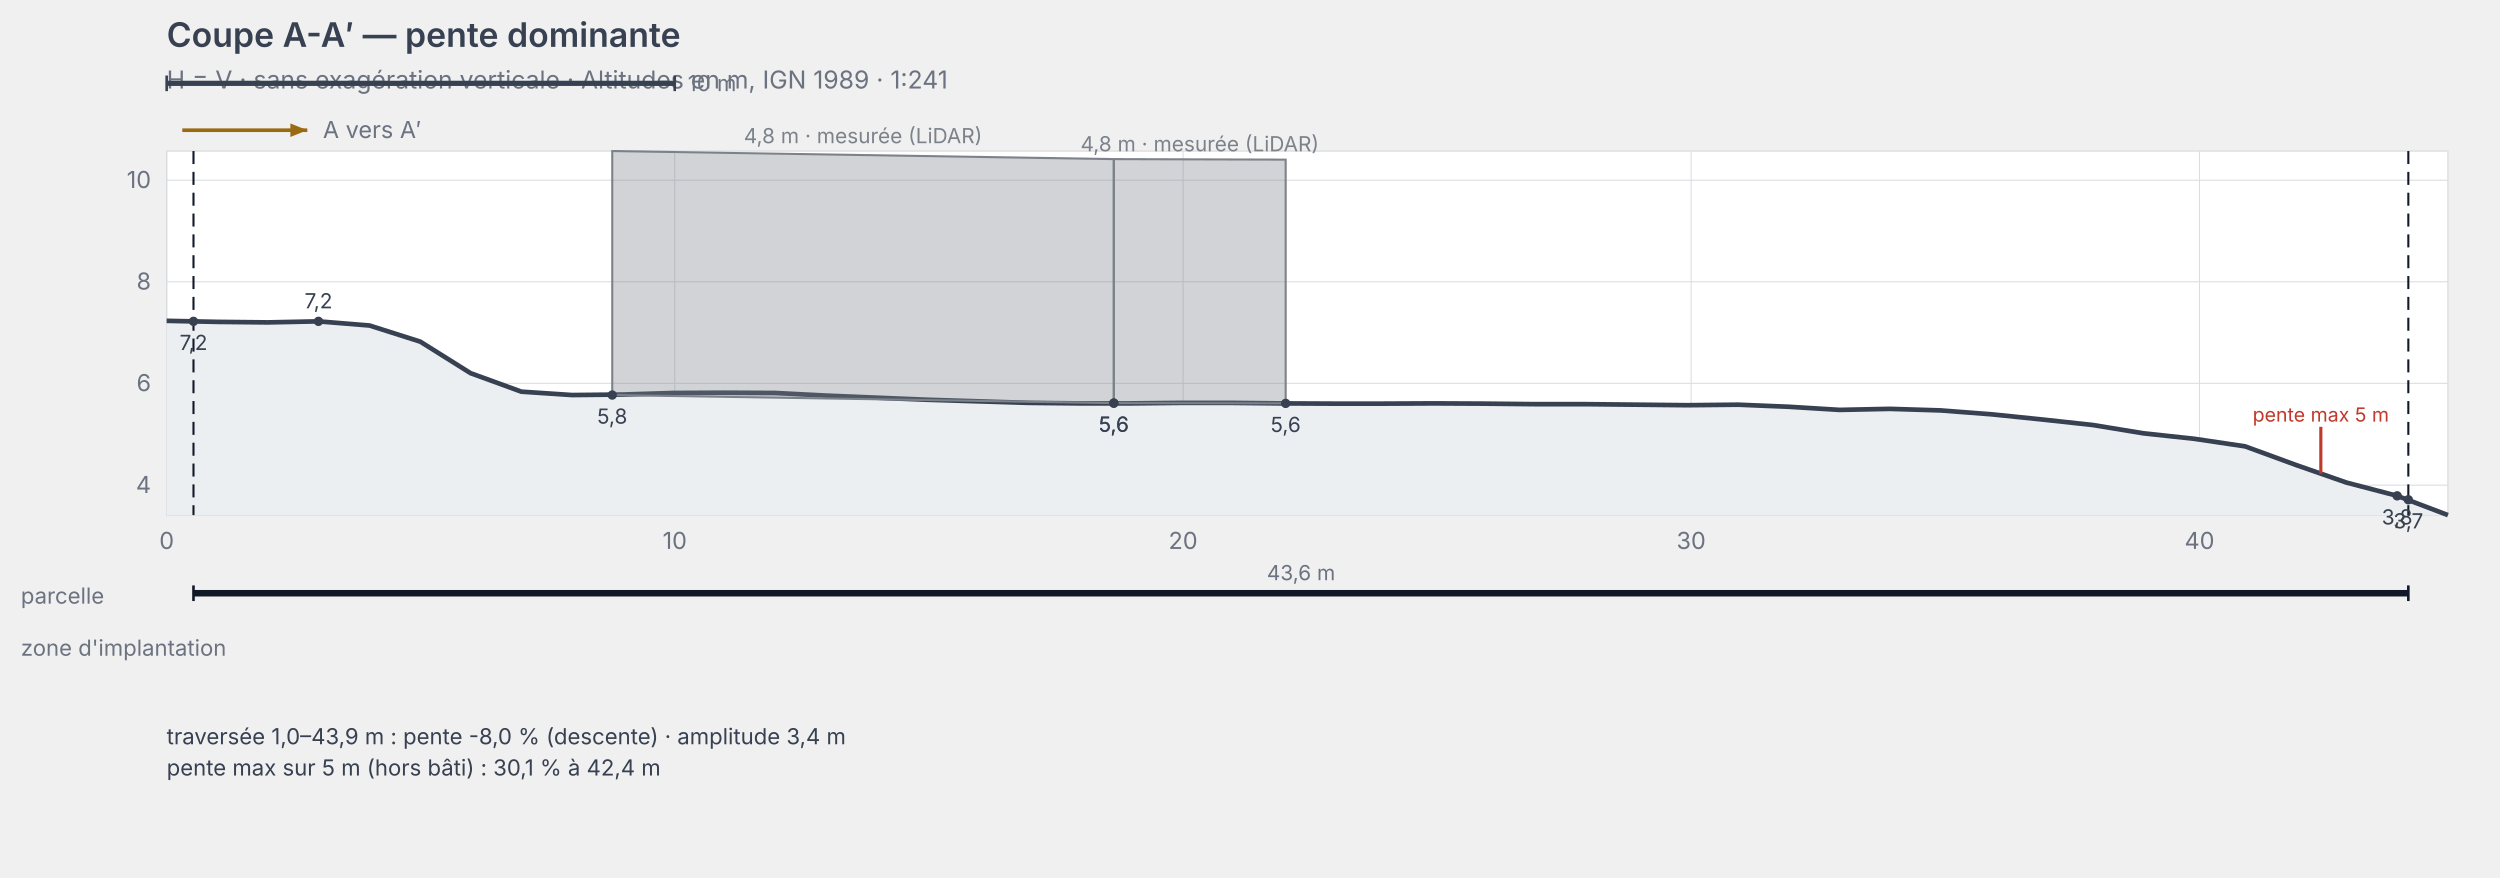
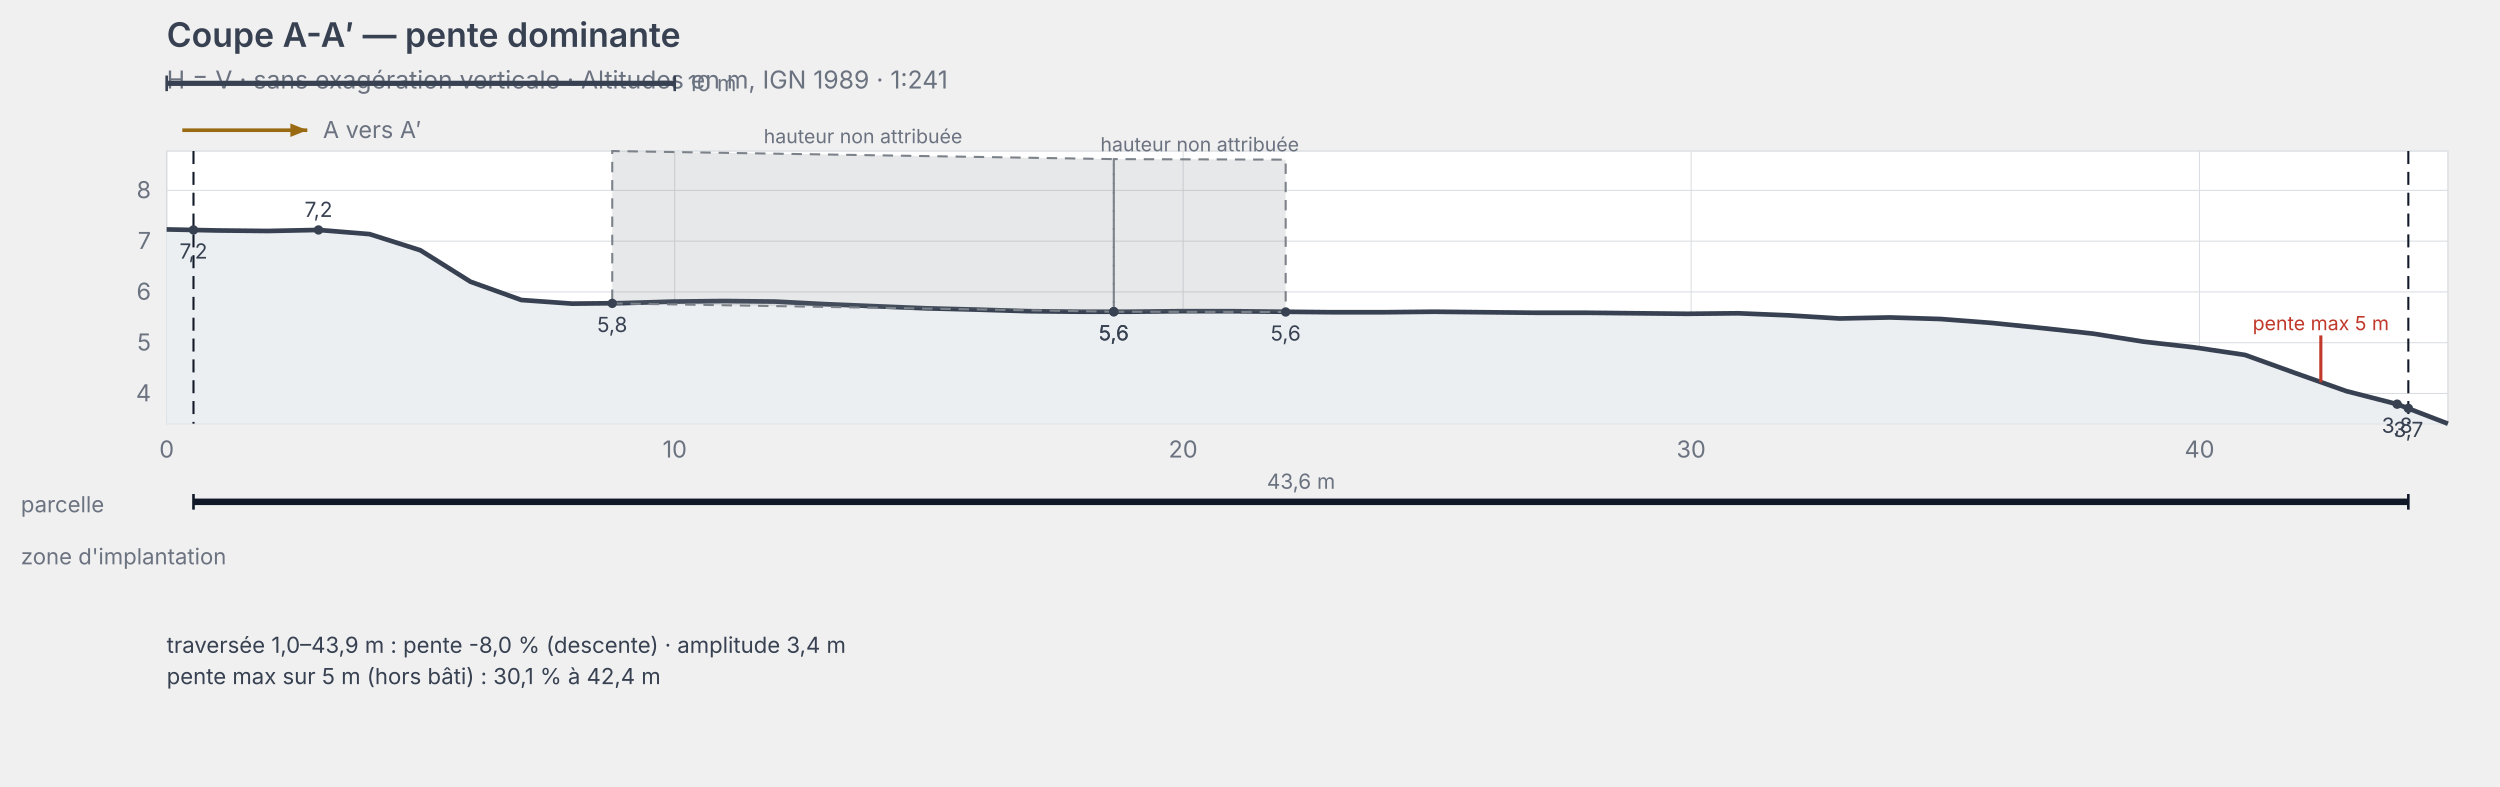
- <svg xmlns="http://www.w3.org/2000/svg" viewBox="0 0 960 337" width="960" height="337" role="img" aria-label="Coupe A-A′ — pente dominante" font-family="Inter, sans-serif" style="background:#fafbfc">
-   <rect x="64.0" y="58" width="876.0" height="139.8" fill="#ffffff" stroke="#d9dce0" stroke-width="0.5" />
-   <line x1="64.0" y1="58" x2="64.0" y2="197.8" stroke="#d9dce0" stroke-width="0.4" />
-   <text x="64.0" y="210.8" text-anchor="middle" font-size="9" fill="#6b7280">0</text>
-   <line x1="259.1" y1="58" x2="259.1" y2="197.8" stroke="#d9dce0" stroke-width="0.4" />
-   <text x="259.1" y="210.8" text-anchor="middle" font-size="9" fill="#6b7280">10</text>
-   <line x1="454.3" y1="58" x2="454.3" y2="197.8" stroke="#d9dce0" stroke-width="0.4" />
-   <text x="454.3" y="210.8" text-anchor="middle" font-size="9" fill="#6b7280">20</text>
-   <line x1="649.4" y1="58" x2="649.4" y2="197.8" stroke="#d9dce0" stroke-width="0.4" />
-   <text x="649.4" y="210.8" text-anchor="middle" font-size="9" fill="#6b7280">30</text>
-   <line x1="844.6" y1="58" x2="844.6" y2="197.8" stroke="#d9dce0" stroke-width="0.4" />
-   <text x="844.6" y="210.8" text-anchor="middle" font-size="9" fill="#6b7280">40</text>
-   <line x1="64.0" y1="186.3" x2="940.0" y2="186.3" stroke="#d9dce0" stroke-width="0.4" />
-   <text x="58.0" y="189.3" text-anchor="end" font-size="9" fill="#6b7280">4</text>
-   <line x1="64.0" y1="147.2" x2="940.0" y2="147.2" stroke="#d9dce0" stroke-width="0.4" />
-   <text x="58.0" y="150.2" text-anchor="end" font-size="9" fill="#6b7280">6</text>
-   <line x1="64.0" y1="108.2" x2="940.0" y2="108.2" stroke="#d9dce0" stroke-width="0.4" />
-   <text x="58.0" y="111.2" text-anchor="end" font-size="9" fill="#6b7280">8</text>
-   <line x1="64.0" y1="69.2" x2="940.0" y2="69.2" stroke="#d9dce0" stroke-width="0.4" />
-   <text x="58.0" y="72.2" text-anchor="end" font-size="9" fill="#6b7280">10</text>
-   <polygon points="64.0,123.2 83.5,123.6 102.8,123.8 122.3,123.4 141.9,125.0 161.4,131.2 180.7,143.3 200.2,150.4 219.7,151.7 239.2,151.5 258.6,150.9 278.1,150.8 297.6,150.9 317.1,151.9 336.4,152.7 355.9,153.5 375.4,154.1 395.0,154.7 414.3,154.9 433.8,154.9 453.3,154.7 472.8,154.7 492.1,154.9 511.7,155.0 531.2,155.0 550.7,154.9 570.0,155.0 589.5,155.2 609.0,155.2 628.6,155.4 647.9,155.6 667.4,155.4 686.9,156.2 706.4,157.4 725.7,157.0 745.2,157.6 764.8,159.1 784.3,161.1 803.6,163.2 823.1,166.4 842.6,168.5 862.1,171.4 881.5,178.5 901.0,185.3 920.5,190.4 940.0,197.8 940.0,197.8 64.0,197.8" fill="#eceff2" stroke="none" />
-   <polyline points="64.0,123.2 83.5,123.6 102.8,123.8 122.3,123.4 141.9,125.0 161.4,131.2 180.7,143.3 200.2,150.4 219.7,151.7 239.2,151.5 258.6,150.9 278.1,150.8 297.6,150.9 317.1,151.9 336.4,152.7 355.9,153.5 375.4,154.1 395.0,154.7 414.3,154.9 433.8,154.9 453.3,154.7 472.8,154.7 492.1,154.9 511.7,155.0 531.2,155.0 550.7,154.9 570.0,155.0 589.5,155.2 609.0,155.2 628.6,155.4 647.9,155.6 667.4,155.4 686.9,156.2 706.4,157.4 725.7,157.0 745.2,157.6 764.8,159.1 784.3,161.1 803.6,163.2 823.1,166.4 842.6,168.5 862.1,171.4 881.5,178.5 901.0,185.3 920.5,190.4 940.0,197.8" fill="none" stroke="#374151" stroke-width="1.8" />
-   <polygon points="235.1,151.7 427.7,154.8 427.7,61.1 235.1,58.0" fill="#7c828a" fill-opacity="0.35" stroke="#7c828a" stroke-width="0.8" />
-   <text x="331.4" y="55.0" text-anchor="middle" font-size="8" fill="#7c828a">4,8 m · mesurée (LiDAR)</text>
-   <polygon points="427.7,154.8 493.7,154.9 493.7,61.3 427.7,61.1" fill="#7c828a" fill-opacity="0.35" stroke="#7c828a" stroke-width="0.8" />
-   <text x="460.7" y="58.1" text-anchor="middle" font-size="8" fill="#7c828a">4,8 m · mesurée (LiDAR)</text>
-   <line x1="74.3" y1="58" x2="74.3" y2="197.8" stroke="#111827" stroke-width="0.8" stroke-dasharray="5 3" />
-   <line x1="924.8" y1="58" x2="924.8" y2="197.8" stroke="#111827" stroke-width="0.8" stroke-dasharray="5 3" />
-   <circle cx="74.3" cy="123.4" r="1.8" fill="#374151" />
-   <text x="74.3" y="134.4" text-anchor="middle" font-size="8" fill="#374151">7,2</text>
-   <circle cx="924.8" cy="191.9" r="1.8" fill="#374151" />
-   <text x="924.8" y="202.9" text-anchor="middle" font-size="8" fill="#374151">3,7</text>
-   <circle cx="122.3" cy="123.4" r="1.8" fill="#374151" />
-   <text x="122.3" y="118.4" text-anchor="middle" font-size="8" fill="#374151">7,2</text>
-   <circle cx="920.5" cy="190.4" r="1.8" fill="#374151" />
-   <text x="920.5" y="201.4" text-anchor="middle" font-size="8" fill="#374151">3,8</text>
-   <circle cx="235.1" cy="151.7" r="1.8" fill="#374151" />
-   <text x="235.1" y="162.7" text-anchor="middle" font-size="8" fill="#374151">5,8</text>
-   <circle cx="427.7" cy="154.8" r="1.8" fill="#374151" />
-   <text x="427.7" y="165.8" text-anchor="middle" font-size="8" fill="#374151">5,6</text>
-   <circle cx="427.7" cy="154.8" r="1.8" fill="#374151" />
-   <text x="427.7" y="165.8" text-anchor="middle" font-size="8" fill="#374151">5,6</text>
-   <circle cx="493.7" cy="154.9" r="1.8" fill="#374151" />
-   <text x="493.7" y="165.9" text-anchor="middle" font-size="8" fill="#374151">5,6</text>
+ <svg xmlns="http://www.w3.org/2000/svg" viewBox="0 0 960 302" width="960" height="302" role="img" aria-label="Coupe A-A′ — pente dominante" font-family="Inter, sans-serif" style="background:#fafbfc">
+   <rect x="64.0" y="58" width="876.0" height="104.7" fill="#ffffff" stroke="#d9dce0" stroke-width="0.5" />
+   <line x1="64.0" y1="58" x2="64.0" y2="162.7" stroke="#d9dce0" stroke-width="0.4" />
+   <text x="64.0" y="175.7" text-anchor="middle" font-size="9" fill="#6b7280">0</text>
+   <line x1="259.1" y1="58" x2="259.1" y2="162.7" stroke="#d9dce0" stroke-width="0.4" />
+   <text x="259.1" y="175.7" text-anchor="middle" font-size="9" fill="#6b7280">10</text>
+   <line x1="454.3" y1="58" x2="454.3" y2="162.7" stroke="#d9dce0" stroke-width="0.4" />
+   <text x="454.3" y="175.7" text-anchor="middle" font-size="9" fill="#6b7280">20</text>
+   <line x1="649.4" y1="58" x2="649.4" y2="162.7" stroke="#d9dce0" stroke-width="0.4" />
+   <text x="649.4" y="175.7" text-anchor="middle" font-size="9" fill="#6b7280">30</text>
+   <line x1="844.6" y1="58" x2="844.6" y2="162.7" stroke="#d9dce0" stroke-width="0.4" />
+   <text x="844.6" y="175.7" text-anchor="middle" font-size="9" fill="#6b7280">40</text>
+   <line x1="64.0" y1="151.1" x2="940.0" y2="151.1" stroke="#d9dce0" stroke-width="0.4" />
+   <text x="58.0" y="154.1" text-anchor="end" font-size="9" fill="#6b7280">4</text>
+   <line x1="64.0" y1="131.6" x2="940.0" y2="131.6" stroke="#d9dce0" stroke-width="0.4" />
+   <text x="58.0" y="134.6" text-anchor="end" font-size="9" fill="#6b7280">5</text>
+   <line x1="64.0" y1="112.1" x2="940.0" y2="112.1" stroke="#d9dce0" stroke-width="0.4" />
+   <text x="58.0" y="115.1" text-anchor="end" font-size="9" fill="#6b7280">6</text>
+   <line x1="64.0" y1="92.6" x2="940.0" y2="92.6" stroke="#d9dce0" stroke-width="0.4" />
+   <text x="58.0" y="95.6" text-anchor="end" font-size="9" fill="#6b7280">7</text>
+   <line x1="64.0" y1="73.1" x2="940.0" y2="73.1" stroke="#d9dce0" stroke-width="0.4" />
+   <text x="58.0" y="76.1" text-anchor="end" font-size="9" fill="#6b7280">8</text>
+   <polygon points="64.0,88.1 83.5,88.5 102.8,88.7 122.3,88.3 141.9,89.9 161.4,96.1 180.7,108.2 200.2,115.2 219.7,116.6 239.2,116.4 258.6,115.8 278.1,115.6 297.6,115.8 317.1,116.8 336.4,117.6 355.9,118.4 375.4,118.9 395.0,119.5 414.3,119.7 433.8,119.7 453.3,119.5 472.8,119.5 492.1,119.7 511.7,119.9 531.2,119.9 550.7,119.7 570.0,119.9 589.5,120.1 609.0,120.1 628.6,120.3 647.9,120.5 667.4,120.3 686.9,121.1 706.4,122.3 725.7,121.9 745.2,122.5 764.8,124.0 784.3,126.0 803.6,128.1 823.1,131.2 842.6,133.4 862.1,136.3 881.5,143.3 901.0,150.2 920.5,155.2 940.0,162.7 940.0,162.7 64.0,162.7" fill="#eceff2" stroke="none" />
+   <polyline points="64.0,88.1 83.5,88.5 102.8,88.7 122.3,88.3 141.9,89.9 161.4,96.1 180.7,108.2 200.2,115.2 219.7,116.6 239.2,116.4 258.6,115.8 278.1,115.6 297.6,115.8 317.1,116.8 336.4,117.6 355.9,118.4 375.4,118.9 395.0,119.5 414.3,119.7 433.8,119.7 453.3,119.5 472.8,119.5 492.1,119.7 511.7,119.9 531.2,119.9 550.7,119.7 570.0,119.9 589.5,120.1 609.0,120.1 628.6,120.3 647.9,120.5 667.4,120.3 686.9,121.1 706.4,122.3 725.7,121.9 745.2,122.5 764.8,124.0 784.3,126.0 803.6,128.1 823.1,131.2 842.6,133.4 862.1,136.3 881.5,143.3 901.0,150.2 920.5,155.2 940.0,162.7" fill="none" stroke="#374151" stroke-width="1.8" />
+   <polygon points="235.1,116.5 427.7,119.7 427.7,61.1 235.1,58.0" fill="#7c828a" fill-opacity="0.18" stroke="#7c828a" stroke-width="0.8" stroke-dasharray="4 3" />
+   <text x="331.4" y="55.0" text-anchor="middle" font-size="7.5" fill="#6b7280">hauteur non attribuée</text>
+   <polygon points="427.7,119.7 493.7,119.8 493.7,61.3 427.7,61.1" fill="#7c828a" fill-opacity="0.18" stroke="#7c828a" stroke-width="0.8" stroke-dasharray="4 3" />
+   <text x="460.7" y="58.1" text-anchor="middle" font-size="7.5" fill="#6b7280">hauteur non attribuée</text>
+   <line x1="74.3" y1="58" x2="74.3" y2="162.7" stroke="#111827" stroke-width="0.8" stroke-dasharray="5 3" />
+   <line x1="924.8" y1="58" x2="924.8" y2="162.7" stroke="#111827" stroke-width="0.8" stroke-dasharray="5 3" />
+   <circle cx="74.3" cy="88.3" r="1.8" fill="#374151" />
+   <text x="74.3" y="99.3" text-anchor="middle" font-size="8" fill="#374151">7,2</text>
+   <circle cx="924.8" cy="156.8" r="1.8" fill="#374151" />
+   <text x="924.8" y="167.8" text-anchor="middle" font-size="8" fill="#374151">3,7</text>
+   <circle cx="122.3" cy="88.3" r="1.8" fill="#374151" />
+   <text x="122.3" y="83.3" text-anchor="middle" font-size="8" fill="#374151">7,2</text>
+   <circle cx="920.5" cy="155.2" r="1.8" fill="#374151" />
+   <text x="920.5" y="166.2" text-anchor="middle" font-size="8" fill="#374151">3,8</text>
+   <circle cx="235.1" cy="116.5" r="1.8" fill="#374151" />
+   <text x="235.1" y="127.5" text-anchor="middle" font-size="8" fill="#374151">5,8</text>
+   <circle cx="427.7" cy="119.7" r="1.8" fill="#374151" />
+   <text x="427.7" y="130.7" text-anchor="middle" font-size="8" fill="#374151">5,6</text>
+   <circle cx="427.7" cy="119.7" r="1.8" fill="#374151" />
+   <text x="427.7" y="130.7" text-anchor="middle" font-size="8" fill="#374151">5,6</text>
+   <circle cx="493.7" cy="119.8" r="1.8" fill="#374151" />
+   <text x="493.7" y="130.8" text-anchor="middle" font-size="8" fill="#374151">5,6</text>
  <line x1="70.0" y1="50.0" x2="118.0" y2="50.0" stroke="#9a6a12" stroke-width="1.4" />
  <polygon points="118.0,50.0 111.5,52.6 111.5,47.4" fill="#9a6a12" />
  <text x="124.0" y="53.0" font-size="9" fill="#6b7280">A vers A′</text>
  <text x="64" y="18" font-size="13" font-weight="600" fill="#374151">Coupe A-A′ — pente dominante</text>
  <text x="64" y="34" font-size="9.5" fill="#6b7280">H = V · sans exagération verticale · Altitudes en m, IGN 1989 · 1:241</text>
  <line x1="64.0" y1="32.0" x2="259.1" y2="32.0" stroke="#374151" stroke-width="2" />
  <line x1="64.0" y1="29.0" x2="64.0" y2="35.0" stroke="#374151" stroke-width="1" />
  <line x1="259.1" y1="29.0" x2="259.1" y2="35.0" stroke="#374151" stroke-width="1" />
  <text x="264.1" y="35.0" font-size="8.5" fill="#6b7280">10 m</text>
-   <text x="8" y="231.8" font-size="8.5" fill="#6b7280">parcelle</text>
-   <line x1="74.3" y1="227.8" x2="924.8" y2="227.8" stroke="#111827" stroke-width="2.5" />
-   <line x1="74.3" y1="224.8" x2="74.3" y2="230.8" stroke="#111827" stroke-width="1" />
-   <line x1="924.8" y1="224.8" x2="924.8" y2="230.8" stroke="#111827" stroke-width="1" />
-   <text x="499.6" y="222.8" text-anchor="middle" font-size="8" fill="#6b7280">43,6 m</text>
-   <text x="8" y="251.8" font-size="8.5" fill="#6b7280">zone d'implantation</text>
-   <line x1="891.2" y1="181.9" x2="891.2" y2="163.9" stroke="#c0392b" stroke-width="1.2" />
-   <text x="891.2" y="161.9" text-anchor="middle" font-size="7.5" fill="#c0392b">pente max 5 m</text>
-   <text x="64" y="285.8" font-size="8.5" fill="#374151">traversée 1,0–43,9 m : pente -8,0 % (descente) · amplitude 3,4 m</text>
-   <text x="64" y="297.8" font-size="8.5" fill="#374151">pente max sur 5 m (hors bâti) : 30,1 % à 42,4 m</text>
+   <text x="8" y="196.7" font-size="8.5" fill="#6b7280">parcelle</text>
+   <line x1="74.3" y1="192.7" x2="924.8" y2="192.7" stroke="#111827" stroke-width="2.5" />
+   <line x1="74.3" y1="189.7" x2="74.3" y2="195.7" stroke="#111827" stroke-width="1" />
+   <line x1="924.8" y1="189.7" x2="924.8" y2="195.7" stroke="#111827" stroke-width="1" />
+   <text x="499.6" y="187.7" text-anchor="middle" font-size="8" fill="#6b7280">43,6 m</text>
+   <text x="8" y="216.7" font-size="8.5" fill="#6b7280">zone d'implantation</text>
+   <line x1="891.2" y1="146.8" x2="891.2" y2="128.8" stroke="#c0392b" stroke-width="1.2" />
+   <text x="891.2" y="126.8" text-anchor="middle" font-size="7.5" fill="#c0392b">pente max 5 m</text>
+   <text x="64" y="250.7" font-size="8.5" fill="#374151">traversée 1,0–43,9 m : pente -8,0 % (descente) · amplitude 3,4 m</text>
+   <text x="64" y="262.7" font-size="8.5" fill="#374151">pente max sur 5 m (hors bâti) : 30,1 % à 42,4 m</text>
</svg>
